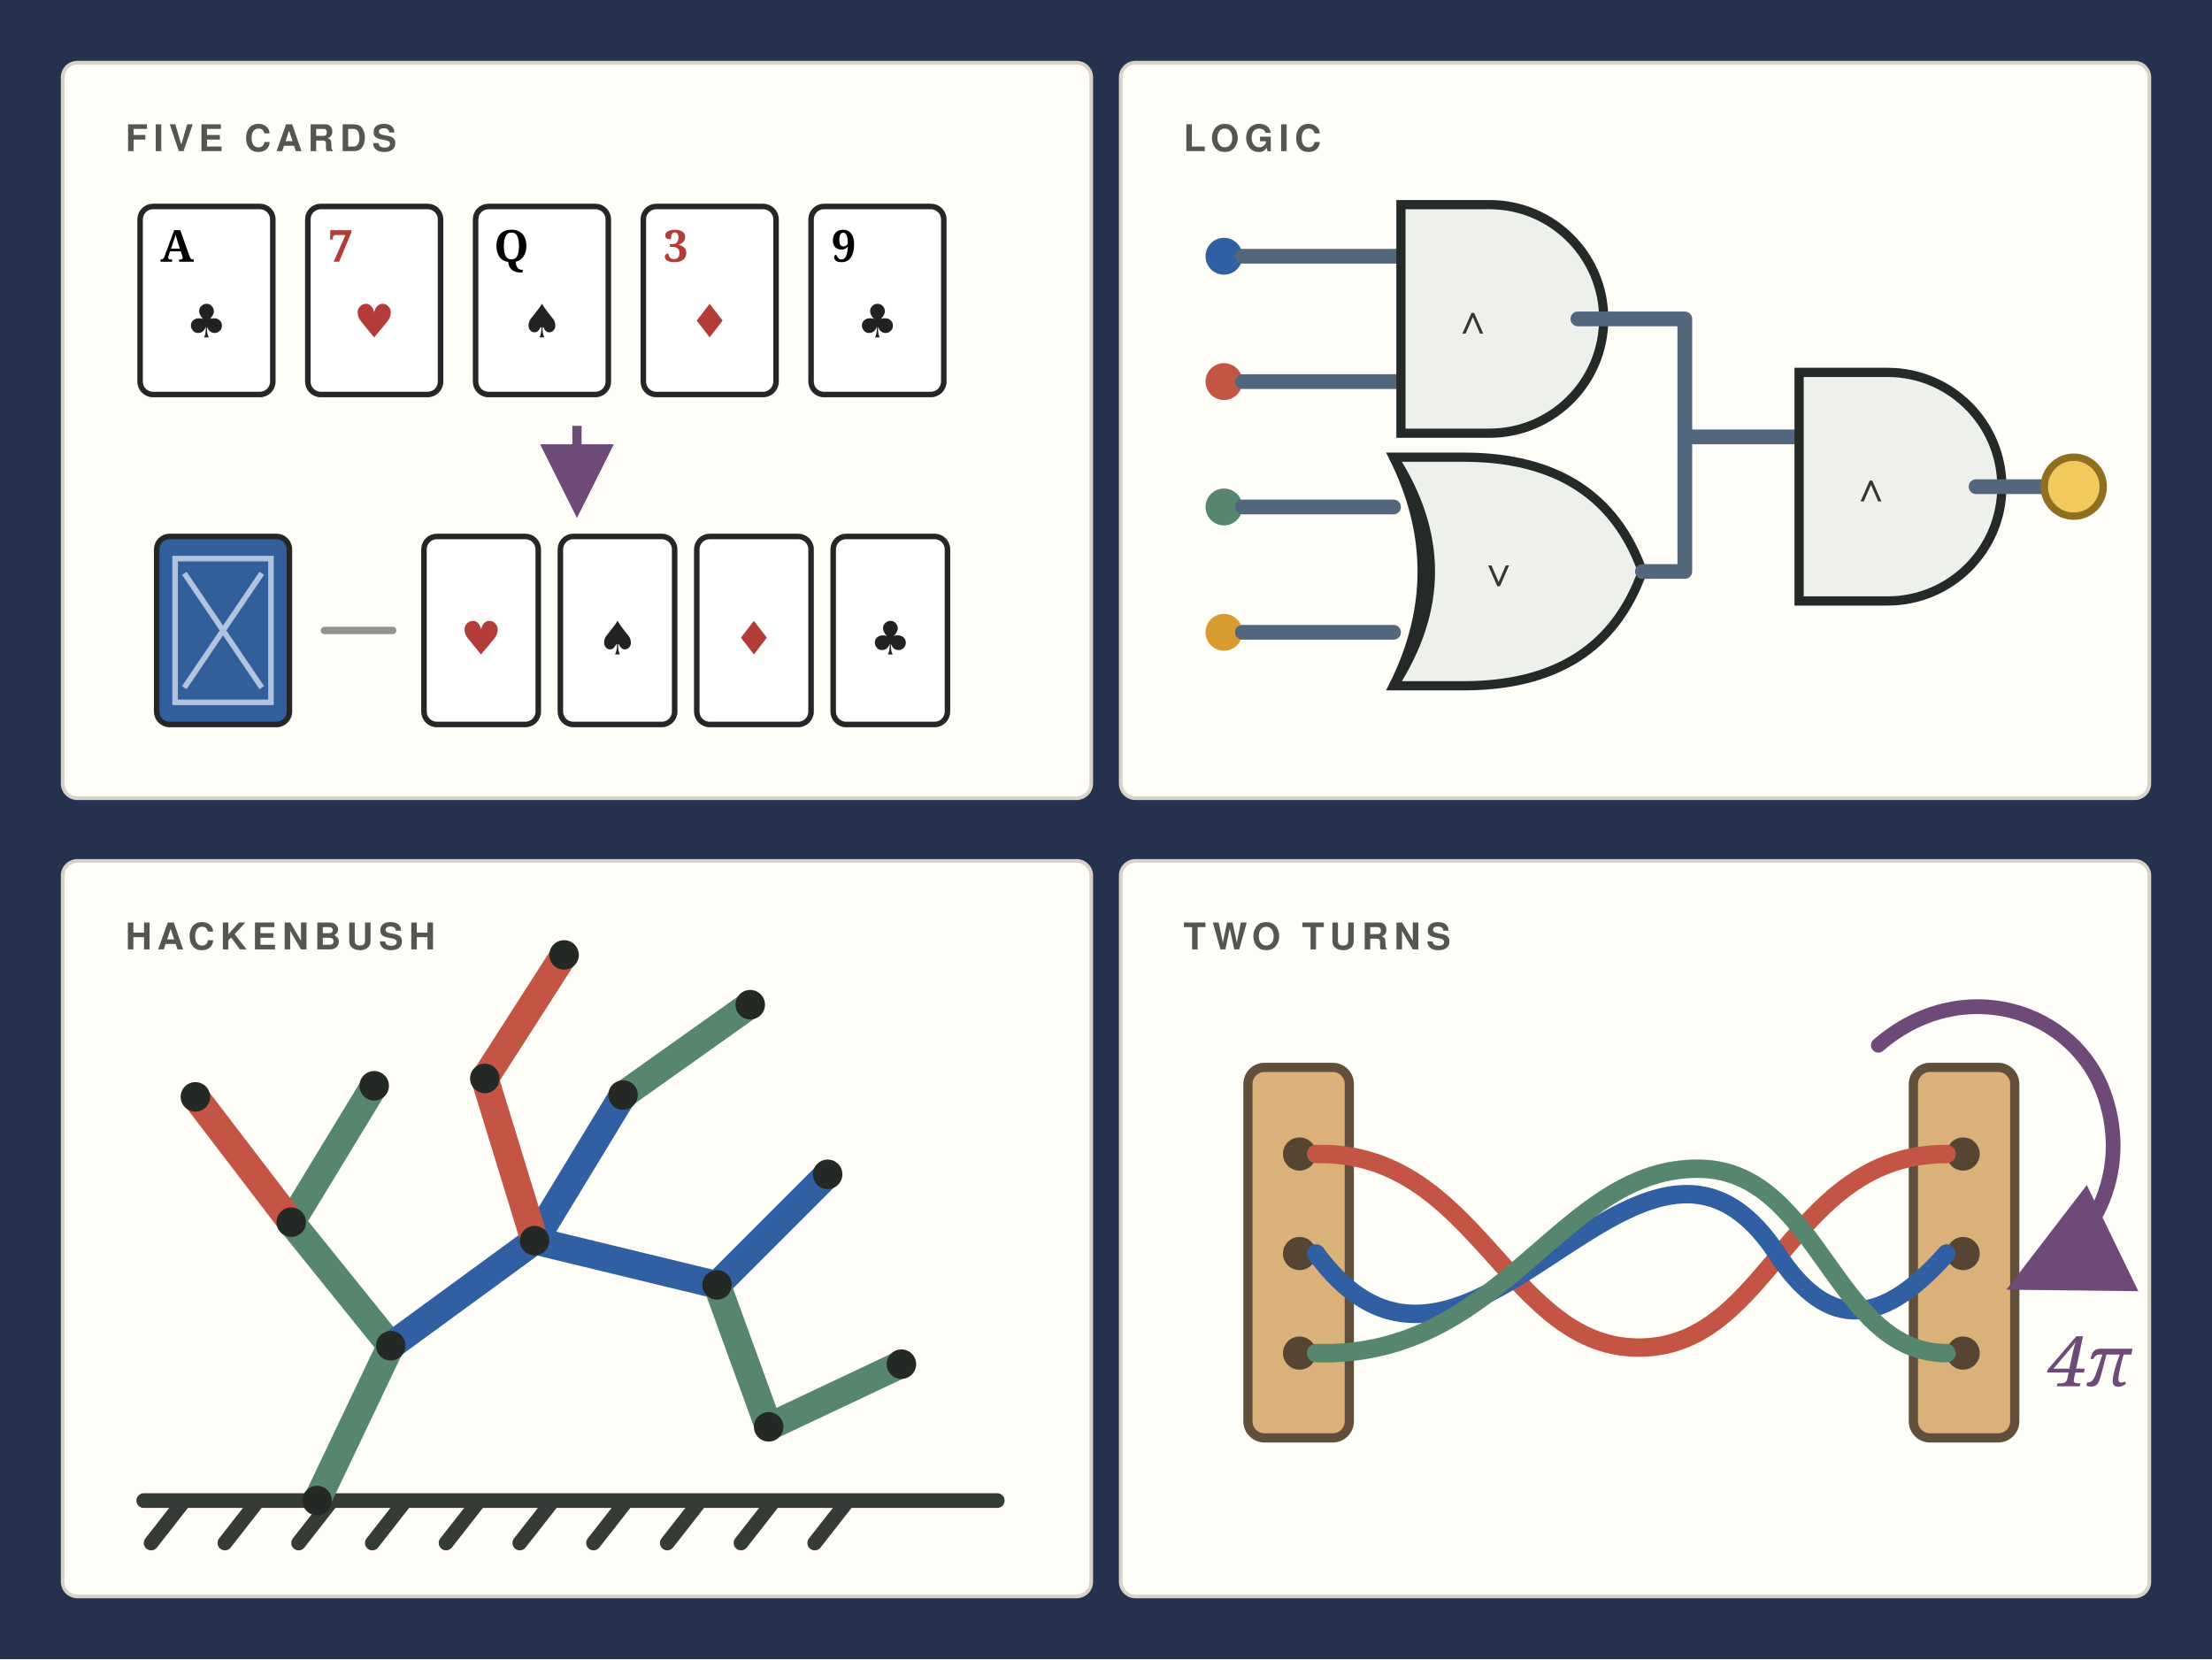
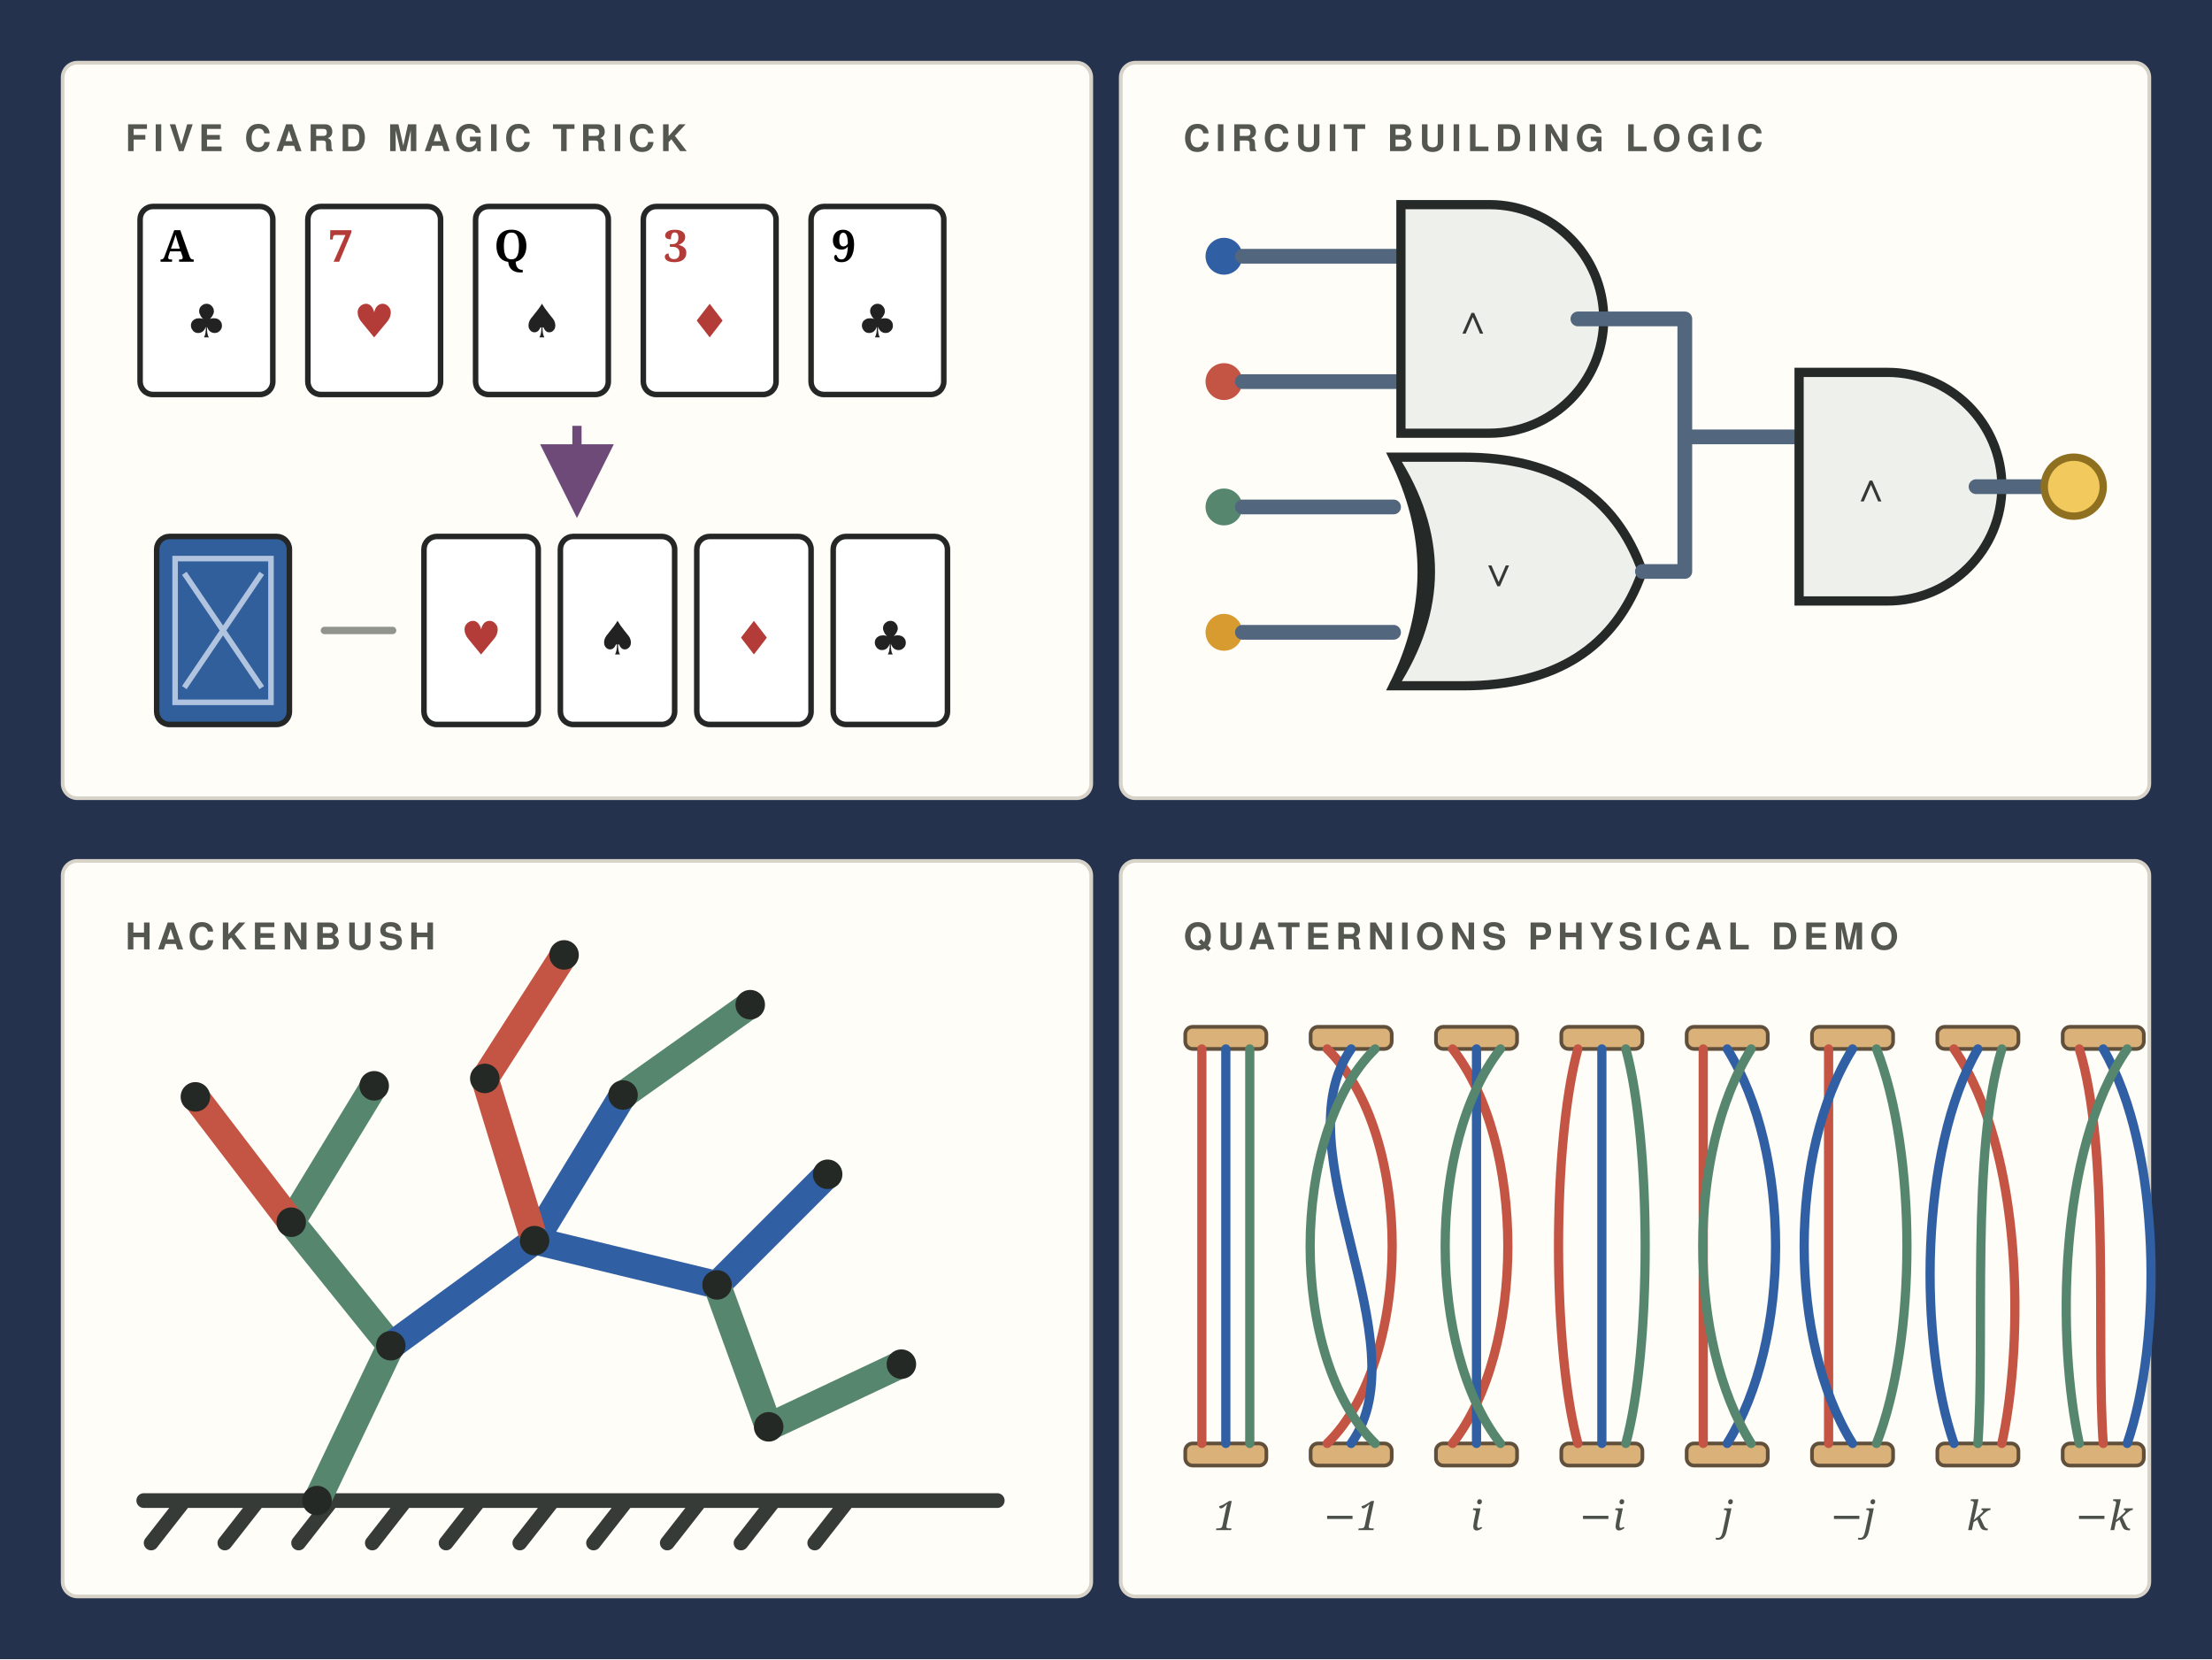
<svg xmlns="http://www.w3.org/2000/svg" viewBox="0 0 1200 900" role="img" aria-labelledby="title desc">
  <defs>
    <style>
-       .tile{fill:#fffdf8;stroke:#d8d3c8;stroke-width:2}.label{font:700 20px Helvetica,Arial,sans-serif;letter-spacing:3px;fill:#545750}.card{fill:#fff;stroke:#242725;stroke-width:3}.wire{fill:none;stroke:#52667e;stroke-width:8;stroke-linecap:round;stroke-linejoin:round}.gate{fill:#edf0eb;stroke:#252a29;stroke-width:5}.ground{fill:none;stroke:#373b38;stroke-width:8;stroke-linecap:round}.edge{fill:none;stroke-width:15;stroke-linecap:round;stroke-linejoin:round}.node{fill:#252925}.board{fill:#d9b179;stroke:#604f3b;stroke-width:5}.string{fill:none;stroke-width:10;stroke-linecap:round}.small{font:700 22px Helvetica,Arial,sans-serif;fill:#343734}.suit{font:700 25px Georgia,serif}.rank{font:700 24px Georgia,serif}
+       .tile{fill:#fffdf8;stroke:#d8d3c8;stroke-width:2}.label{font:700 20px Helvetica,Arial,sans-serif;letter-spacing:3px;fill:#545750}.card{fill:#fff;stroke:#242725;stroke-width:3}.wire{fill:none;stroke:#52667e;stroke-width:8;stroke-linecap:round;stroke-linejoin:round}.gate{fill:#edf0eb;stroke:#252a29;stroke-width:5}.ground{fill:none;stroke:#373b38;stroke-width:8;stroke-linecap:round}.edge{fill:none;stroke-width:15;stroke-linecap:round;stroke-linejoin:round}.node{fill:#252925}.qboard{fill:#d9b179;stroke:#604f3b;stroke-width:2}.qstring{fill:none;stroke-width:5;stroke-linecap:round}.qlabel{font:italic 22px Georgia,serif;fill:#4d514c}.small{font:700 22px Helvetica,Arial,sans-serif;fill:#343734}.suit{font:700 25px Georgia,serif}.rank{font:700 24px Georgia,serif}
    </style>
    <marker id="arrow" viewBox="0 0 10 10" refX="8" refY="5" markerWidth="8" markerHeight="8" orient="auto-start-reverse">
      <path d="M0 0 10 5 0 10z" fill="#6d4a78" />
    </marker>
  </defs>
  <rect width="1200" height="900" fill="#25324d" />
  <rect class="tile" x="34" y="34" width="558" height="399" rx="8" />
  <rect class="tile" x="608" y="34" width="558" height="399" rx="8" />
  <rect class="tile" x="34" y="467" width="558" height="399" rx="8" />
  <rect class="tile" x="608" y="467" width="558" height="399" rx="8" />
  <g aria-label="Five-card trick">
-     <text class="label" x="68" y="82">FIVE CARDS</text>
+     <text class="label" x="68" y="82">FIVE CARD MAGIC TRICK</text>
    <g transform="translate(76 112)">
      <g transform="translate(0)">
        <rect class="card" width="72" height="102" rx="7" />
        <text class="rank" x="11" y="30">A</text>
        <text class="suit" x="36" y="71" text-anchor="middle" fill="#222">♣</text>
      </g>
      <g transform="translate(91)">
        <rect class="card" width="72" height="102" rx="7" />
        <text class="rank" x="11" y="30" fill="#b43c38">7</text>
        <text class="suit" x="36" y="71" text-anchor="middle" fill="#b43c38">♥</text>
      </g>
      <g transform="translate(182)">
        <rect class="card" width="72" height="102" rx="7" />
        <text class="rank" x="10" y="30">Q</text>
        <text class="suit" x="36" y="71" text-anchor="middle" fill="#222">♠</text>
      </g>
      <g transform="translate(273)">
        <rect class="card" width="72" height="102" rx="7" />
        <text class="rank" x="11" y="30" fill="#b43c38">3</text>
        <text class="suit" x="36" y="71" text-anchor="middle" fill="#b43c38">♦</text>
      </g>
      <g transform="translate(364)">
        <rect class="card" width="72" height="102" rx="7" />
        <text class="rank" x="11" y="30">9</text>
        <text class="suit" x="36" y="71" text-anchor="middle" fill="#222">♣</text>
      </g>
    </g>
    <path d="M313 231v42" fill="none" stroke="#6d4a78" stroke-width="5" marker-end="url(#arrow)" />
    <g transform="translate(85 291)">
      <g>
        <rect x="0" width="72" height="102" rx="7" fill="#315f9c" stroke="#242725" stroke-width="3" />
        <path d="M10 12h52v78H10zM15 20l42 62M57 20 15 82" fill="none" stroke="#dce6f6" stroke-width="3" opacity=".75" />
      </g>
      <path d="M91 51h37" fill="none" stroke="#90948d" stroke-width="4" stroke-linecap="round" />
      <g transform="translate(145)">
        <rect class="card" width="62" height="102" rx="7" />
        <text class="suit" x="31" y="64" text-anchor="middle" fill="#b43c38">♥</text>
      </g>
      <g transform="translate(219)">
        <rect class="card" width="62" height="102" rx="7" />
        <text class="suit" x="31" y="64" text-anchor="middle" fill="#222">♠</text>
      </g>
      <g transform="translate(293)">
        <rect class="card" width="62" height="102" rx="7" />
        <text class="suit" x="31" y="64" text-anchor="middle" fill="#b43c38">♦</text>
      </g>
      <g transform="translate(367)">
        <rect class="card" width="62" height="102" rx="7" />
        <text class="suit" x="31" y="64" text-anchor="middle" fill="#222">♣</text>
      </g>
    </g>
  </g>
  <g aria-label="Boolean circuit">
-     <text class="label" x="642" y="82">LOGIC</text>
+     <text class="label" x="642" y="82">CIRCUIT BUILDING LOGIC</text>
    <g>
      <circle cx="664" cy="139" r="10" fill="#315fa3" />
      <circle cx="664" cy="207" r="10" fill="#c45443" />
      <circle cx="664" cy="275" r="10" fill="#56866e" />
      <circle cx="664" cy="343" r="10" fill="#d89b30" />
      <path class="wire" d="M674 139H760M674 207H760M674 275H756M674 343H756" />
      <path class="gate" d="M760 111h48a48 48 0 0 1 0 124h-48z" />
      <text class="small" x="799" y="181" text-anchor="middle">∧</text>
      <path class="gate" d="M756 248q31 62 0 124h38q75 0 97-62-22-62-97-62z" />
      <path d="M756 248q40 62 0 124" fill="none" stroke="#252a29" stroke-width="5" />
      <text class="small" x="813" y="318" text-anchor="middle">∨</text>
      <path class="wire" d="M856 173h58v64M891 310h23v-73h62" />
      <path class="gate" d="M976 202h48a48 48 0 0 1 0 124h-48z" />
      <text class="small" x="1015" y="272" text-anchor="middle">∧</text>
      <path class="wire" d="M1072 264h42" />
      <circle cx="1125" cy="264" r="16" fill="#f2c95c" stroke="#8f7021" stroke-width="4" />
    </g>
  </g>
  <g aria-label="Hackenbush position">
    <text class="label" x="68" y="515">HACKENBUSH</text>
    <path class="ground" d="M78 814h463M100 814l-18 23m58-23-18 23m58-23-18 23m58-23-18 23m58-23-18 23m58-23-18 23m58-23-18 23m58-23-18 23m58-23-18 23m58-23-18 23" />
    <g>
      <path class="edge" d="M172 814l40-84-54-67 45-74" stroke="#56866e" />
      <path class="edge" d="M212 730l78-57 48-79" stroke="#315fa3" />
      <path class="edge" d="M290 673l-27-88 43-67" stroke="#c45443" />
      <path class="edge" d="M290 673l99 24 60-60" stroke="#315fa3" />
      <path class="edge" d="M389 697l28 77 72-34" stroke="#56866e" />
      <path class="edge" d="M158 663l-52-68" stroke="#c45443" />
      <path class="edge" d="M338 594l69-49" stroke="#56866e" />
    </g>
    <g class="node">
      <circle cx="172" cy="814" r="8" />
      <circle cx="212" cy="730" r="8" />
      <circle cx="158" cy="663" r="8" />
      <circle cx="203" cy="589" r="8" />
      <circle cx="290" cy="673" r="8" />
      <circle cx="338" cy="594" r="8" />
      <circle cx="263" cy="585" r="8" />
      <circle cx="306" cy="518" r="8" />
      <circle cx="389" cy="697" r="8" />
      <circle cx="449" cy="637" r="8" />
      <circle cx="417" cy="774" r="8" />
      <circle cx="489" cy="740" r="8" />
      <circle cx="106" cy="595" r="8" />
      <circle cx="407" cy="545" r="8" />
    </g>
  </g>
-   <g aria-label="Tangloids string demonstration">
-     <text class="label" x="642" y="515">TWO TURNS</text>
-     <rect class="board" x="677" y="579" width="55" height="201" rx="9" />
-     <rect class="board" x="1038" y="579" width="55" height="201" rx="9" />
-     <g fill="#554532">
-       <circle cx="705" cy="626" r="9" />
-       <circle cx="705" cy="680" r="9" />
-       <circle cx="705" cy="734" r="9" />
-       <circle cx="1065" cy="626" r="9" />
-       <circle cx="1065" cy="680" r="9" />
-       <circle cx="1065" cy="734" r="9" />
+   <g aria-label="Eight physical quaternion states">
+     <text class="label" x="642" y="515">QUATERNIONS PHYSICAL DEMO</text>
+     <g transform="translate(665 0)">
+       <rect class="qboard" x="-22" y="557" width="44" height="12" rx="4" />
+       <rect class="qboard" x="-22" y="783" width="44" height="12" rx="4" />
+       <path class="qstring" d="M-13 569V783" stroke="#c45443" />
+       <path class="qstring" d="M0 569V783" stroke="#315fa3" />
+       <path class="qstring" d="M13 569V783" stroke="#56866e" />
+       <text class="qlabel" x="0" y="830" text-anchor="middle">1</text>
    </g>
-     <path class="string" d="M714 626c88-2 104 107 177 105 70-2 80-105 165-105" stroke="#c45443" />
-     <path class="string" d="M714 680c83 113 176-112 250 0 25 38 53 44 92 0" stroke="#315fa3" />
-     <path class="string" d="M714 734c103 3 132-102 209-100 64 2 72 100 133 100" stroke="#56866e" />
-     <path d="M1019 567c45-39 107-20 123 28 14 42-7 82-42 99" fill="none" stroke="#6d4a78" stroke-width="8" stroke-linecap="round" marker-end="url(#arrow)" />
-     <text x="1111" y="752" font-family="Georgia,serif" font-size="38" font-style="italic" fill="#6d4a78">4π</text>
+     <g transform="translate(733 0)">
+       <rect class="qboard" x="-22" y="557" width="44" height="12" rx="4" />
+       <rect class="qboard" x="-22" y="783" width="44" height="12" rx="4" />
+       <path class="qstring" d="M-13 569C34 615 34 737-13 783" stroke="#c45443" />
+       <path class="qstring" d="M0 569C-39 624 39 728 0 783" stroke="#315fa3" />
+       <path class="qstring" d="M13 569C-34 615-34 737 13 783" stroke="#56866e" />
+       <text class="qlabel" x="0" y="830" text-anchor="middle">−1</text>
+     </g>
+     <g transform="translate(801 0)">
+       <rect class="qboard" x="-22" y="557" width="44" height="12" rx="4" />
+       <rect class="qboard" x="-22" y="783" width="44" height="12" rx="4" />
+       <path class="qstring" d="M-13 569C27 620 27 732-13 783" stroke="#c45443" />
+       <path class="qstring" d="M0 569V783" stroke="#315fa3" />
+       <path class="qstring" d="M13 569C-27 620-27 732 13 783" stroke="#56866e" />
+       <text class="qlabel" x="0" y="830" text-anchor="middle">i</text>
+     </g>
+     <g transform="translate(869 0)">
+       <rect class="qboard" x="-22" y="557" width="44" height="12" rx="4" />
+       <rect class="qboard" x="-22" y="783" width="44" height="12" rx="4" />
+       <path class="qstring" d="M-13 569C-27 620-27 732-13 783" stroke="#c45443" />
+       <path class="qstring" d="M0 569V783" stroke="#315fa3" />
+       <path class="qstring" d="M13 569C27 620 27 732 13 783" stroke="#56866e" />
+       <text class="qlabel" x="0" y="830" text-anchor="middle">−i</text>
+     </g>
+     <g transform="translate(937 0)">
+       <rect class="qboard" x="-22" y="557" width="44" height="12" rx="4" />
+       <rect class="qboard" x="-22" y="783" width="44" height="12" rx="4" />
+       <path class="qstring" d="M-13 569V783" stroke="#c45443" />
+       <path class="qstring" d="M0 569C35 625 35 727 0 783" stroke="#315fa3" />
+       <path class="qstring" d="M13 569C-22 625-22 727 13 783" stroke="#56866e" />
+       <text class="qlabel" x="0" y="830" text-anchor="middle">j</text>
+     </g>
+     <g transform="translate(1005 0)">
+       <rect class="qboard" x="-22" y="557" width="44" height="12" rx="4" />
+       <rect class="qboard" x="-22" y="783" width="44" height="12" rx="4" />
+       <path class="qstring" d="M-13 569V783" stroke="#c45443" />
+       <path class="qstring" d="M0 569C-35 625-35 727 0 783" stroke="#315fa3" />
+       <path class="qstring" d="M13 569C35 625 35 727 13 783" stroke="#56866e" />
+       <text class="qlabel" x="0" y="830" text-anchor="middle">−j</text>
+     </g>
+     <g transform="translate(1073 0)">
+       <rect class="qboard" x="-22" y="557" width="44" height="12" rx="4" />
+       <rect class="qboard" x="-22" y="783" width="44" height="12" rx="4" />
+       <path class="qstring" d="M-13 569C25 624 25 728 13 783" stroke="#c45443" />
+       <path class="qstring" d="M0 569C-32 624-32 728-13 783" stroke="#315fa3" />
+       <path class="qstring" d="M13 569C-4 624 4 728 0 783" stroke="#56866e" />
+       <text class="qlabel" x="0" y="830" text-anchor="middle">k</text>
+     </g>
+     <g transform="translate(1141 0)">
+       <rect class="qboard" x="-22" y="557" width="44" height="12" rx="4" />
+       <rect class="qboard" x="-22" y="783" width="44" height="12" rx="4" />
+       <path class="qstring" d="M-13 569C4 624-4 728 0 783" stroke="#c45443" />
+       <path class="qstring" d="M0 569C32 624 32 728 13 783" stroke="#315fa3" />
+       <path class="qstring" d="M13 569C-25 624-25 728-13 783" stroke="#56866e" />
+       <text class="qlabel" x="0" y="830" text-anchor="middle">−k</text>
+     </g>
  </g>
</svg>
